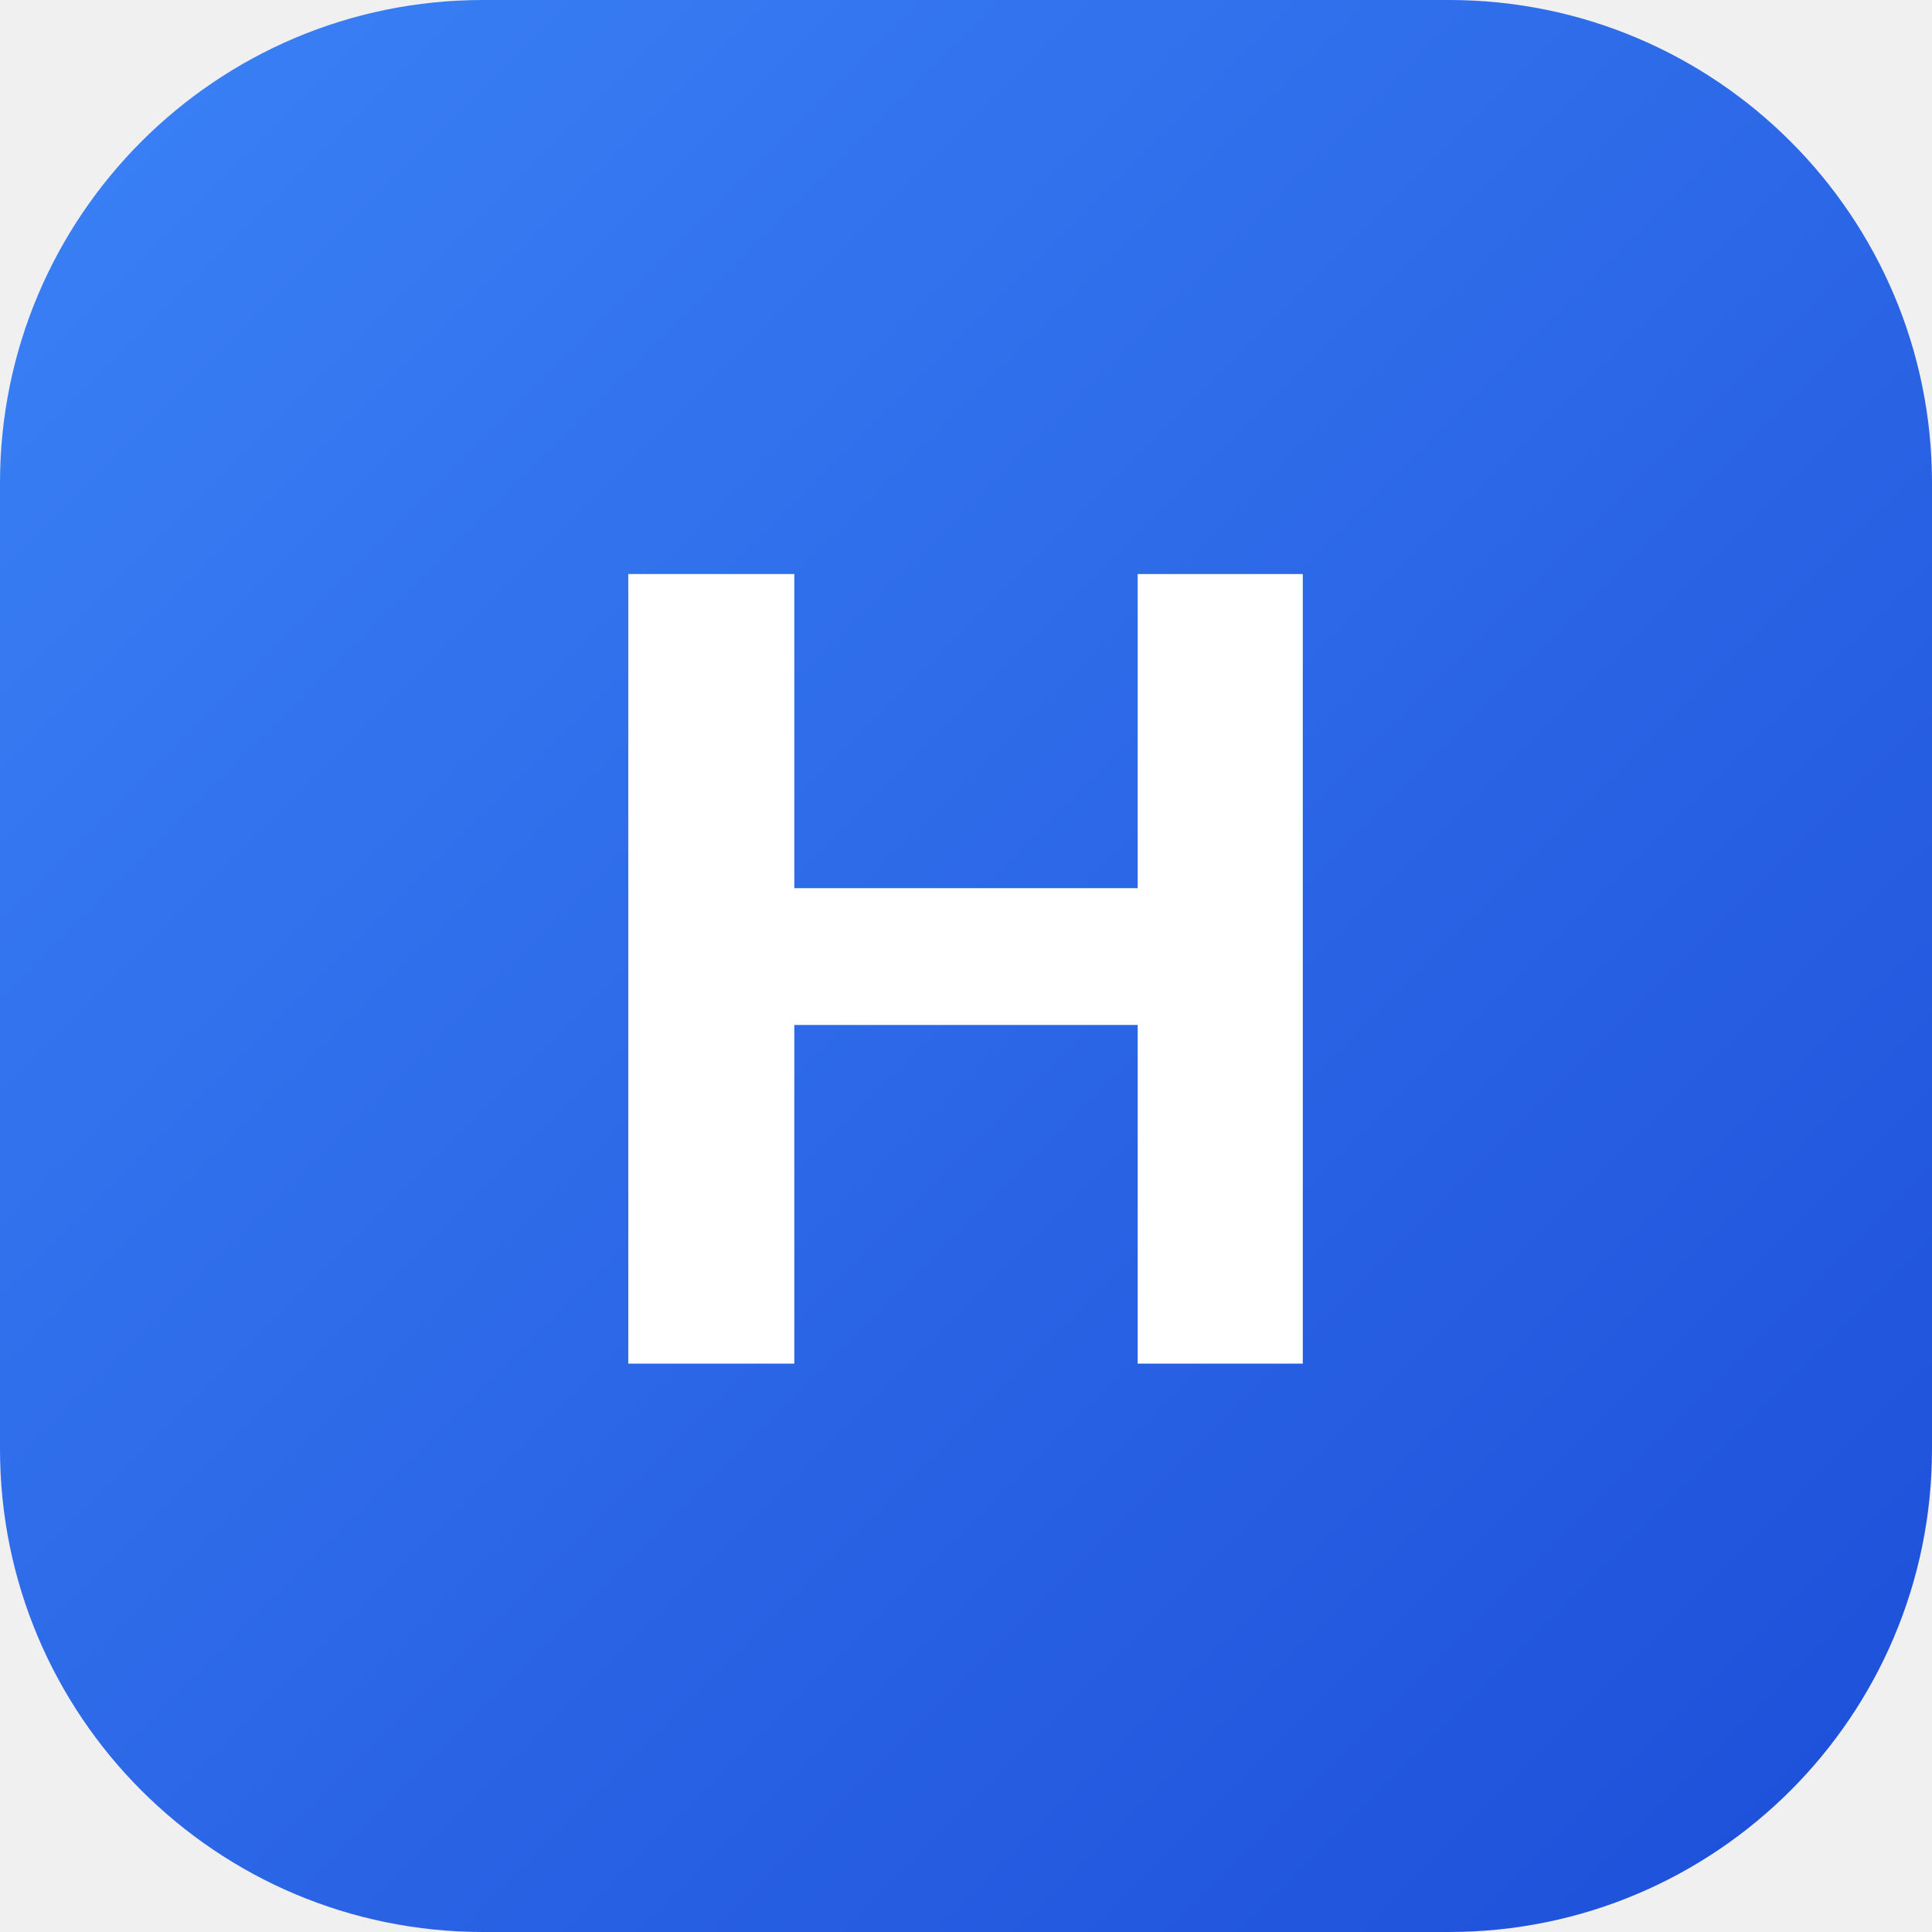
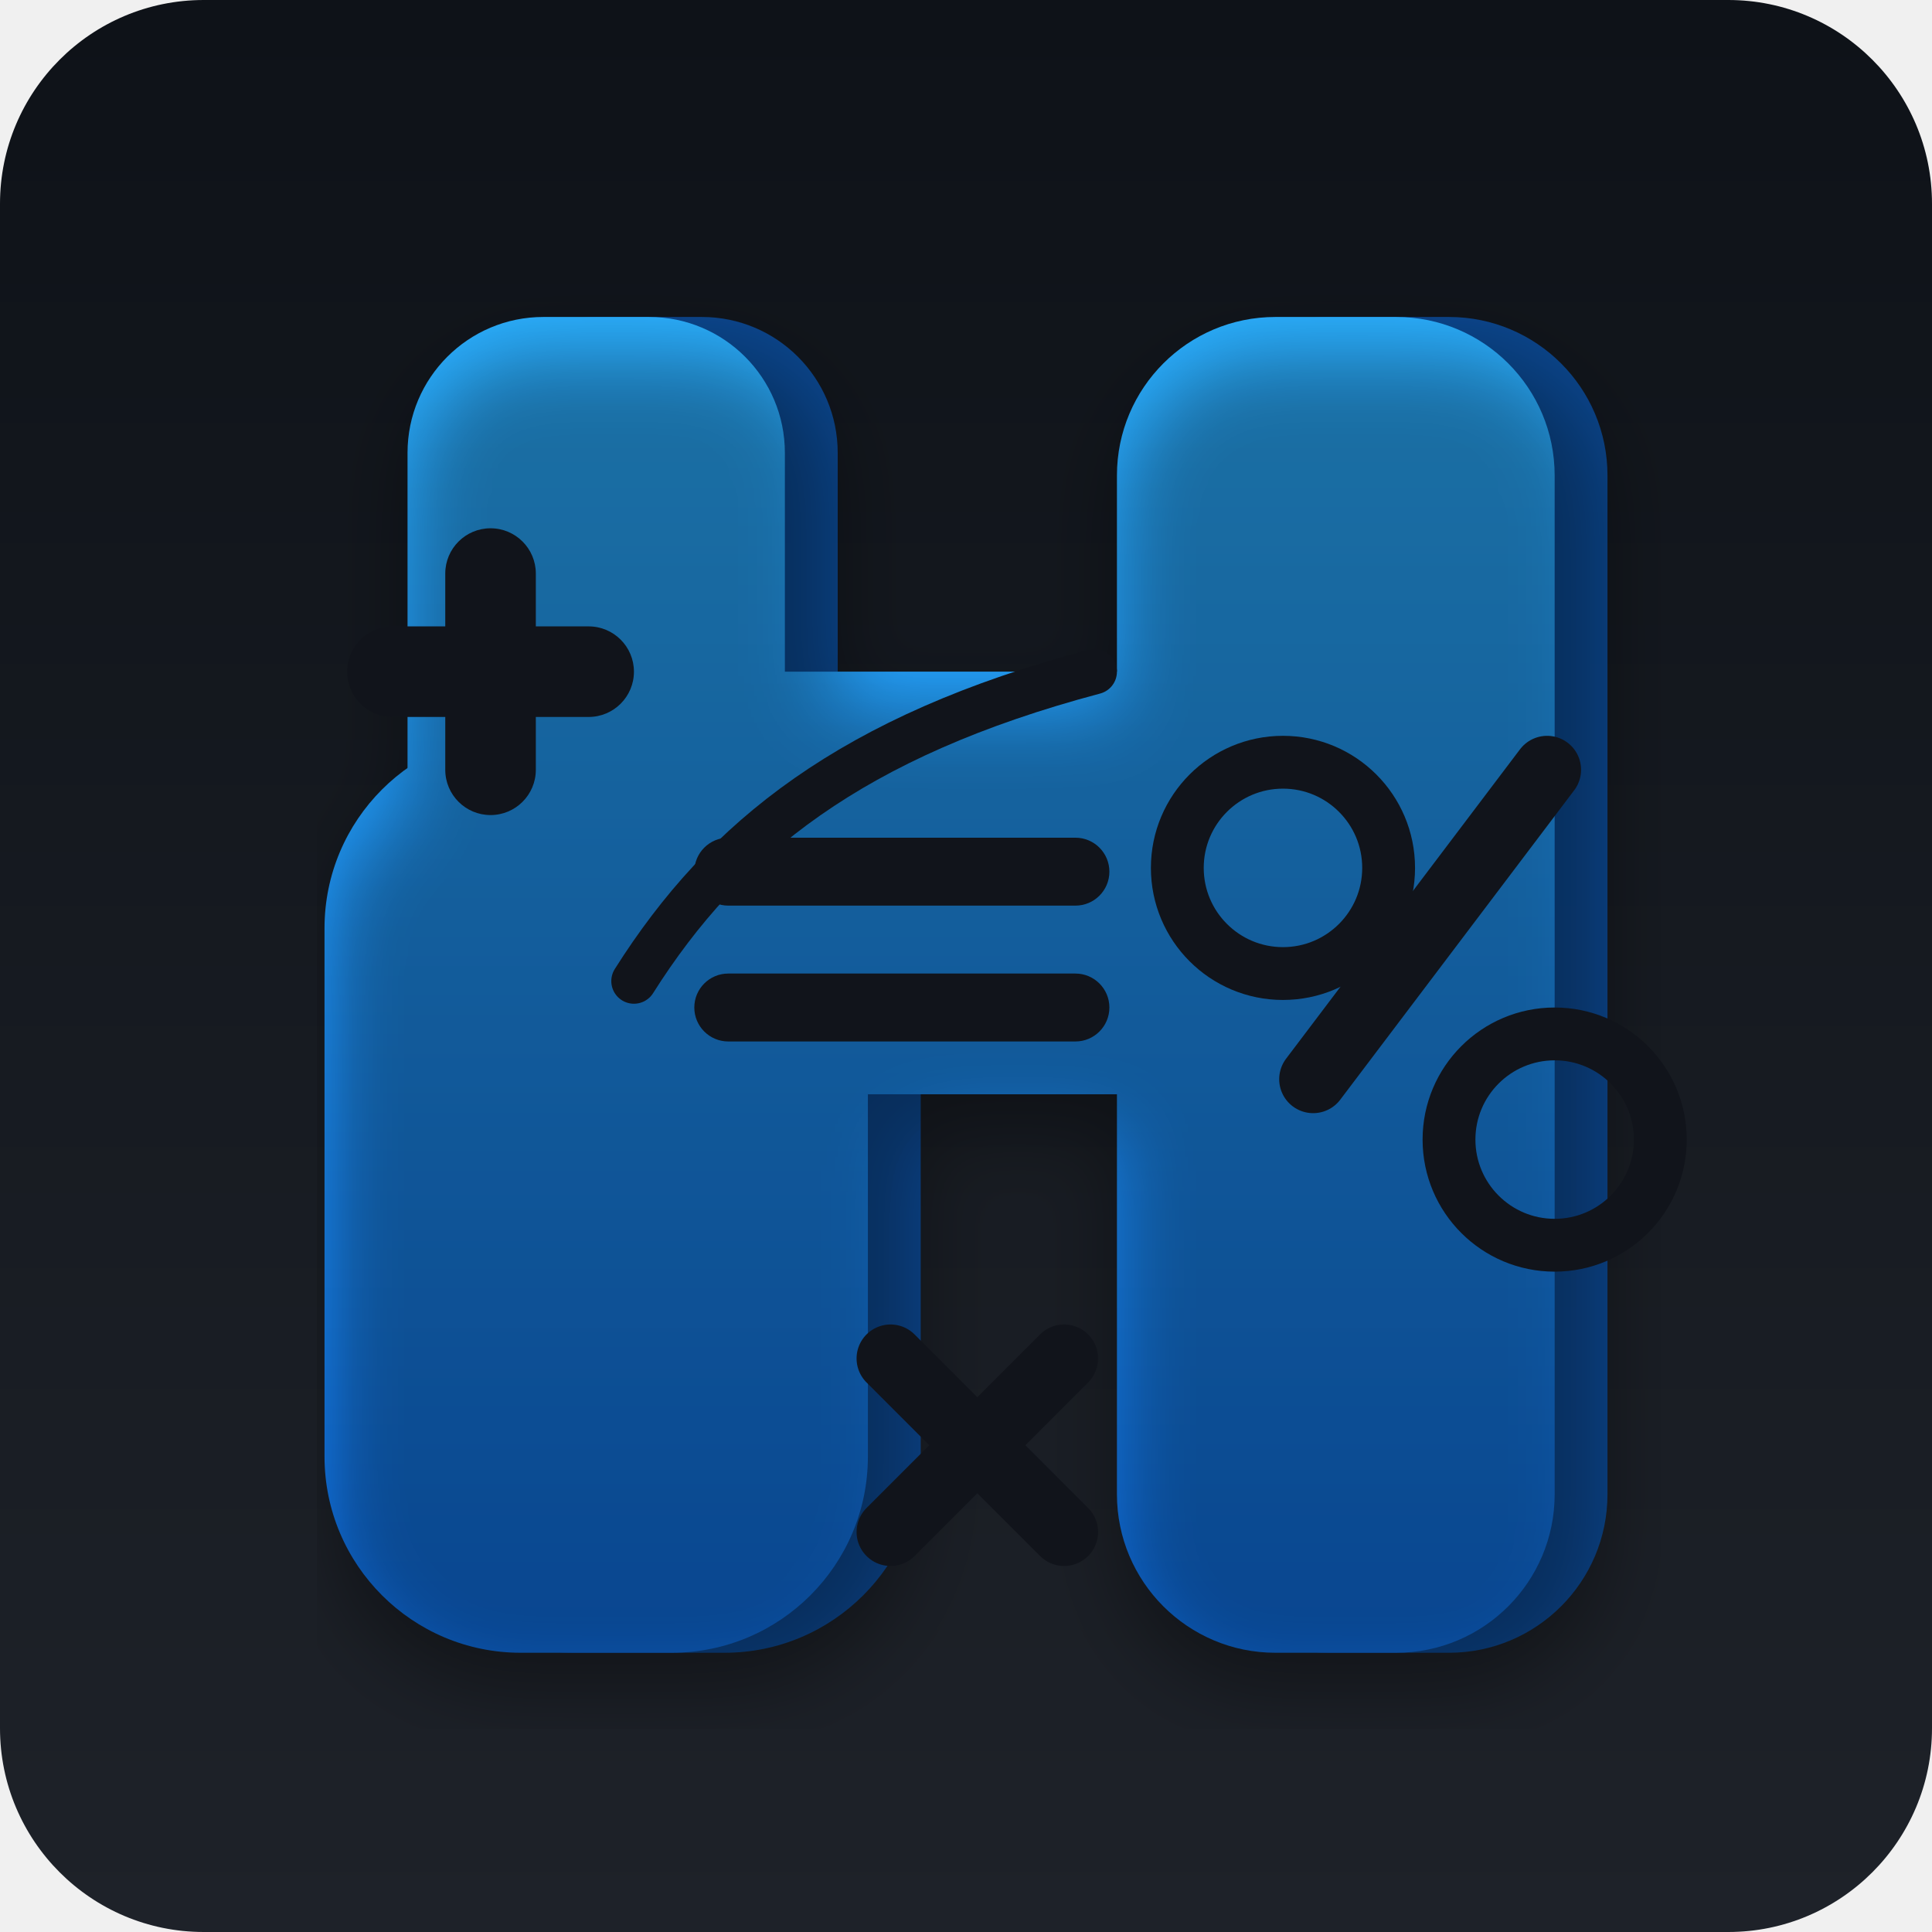
- <svg xmlns="http://www.w3.org/2000/svg" viewBox="0 0 32 32">
+ <svg xmlns="http://www.w3.org/2000/svg" viewBox="0 0 512 512" fill="none">
  <defs>
-     <linearGradient id="g" x1="0%" y1="0%" x2="100%" y2="100%">
-       <stop offset="0%" stop-color="#3b82f6" />
-       <stop offset="100%" stop-color="#1d4ed8" />
+     <linearGradient id="bg" x1="256" y1="0" x2="256" y2="512" gradientUnits="userSpaceOnUse">
+       <stop stop-color="#0E1218" />
+       <stop offset="1" stop-color="#1E2229" />
    </linearGradient>
+     <linearGradient id="blue" x1="256" y1="80" x2="256" y2="432" gradientUnits="userSpaceOnUse">
+       <stop stop-color="#2BB0FF" />
+       <stop offset="1" stop-color="#0E6CDE" />
+     </linearGradient>
+     <filter id="shadow" x="84" y="66" width="356" height="392" filterUnits="userSpaceOnUse" color-interpolation-filters="sRGB">
+       <feOffset dy="10" />
+       <feGaussianBlur stdDeviation="10" />
+       <feColorMatrix type="matrix" values="0 0 0 0 0 0 0 0 0 0 0 0 0 0 0 0 0 0 0.35 0" />
+       <feBlend in2="SourceGraphic" result="shape" />
+     </filter>
  </defs>
-   <rect width="32" height="32" rx="8" fill="url(#g)" />
-   <text x="50%" y="50%" dominant-baseline="central" font-family="system-ui, Arial, sans-serif" font-size="19" font-weight="800" fill="white" text-anchor="middle">H</text>
+   <rect width="512" height="512" rx="54" fill="url(#bg)" />
+   <g filter="url(#shadow)">
+     <g transform="translate(14 0)" fill="#0A4A98" opacity="0.9">
+       <rect x="108" y="84" width="100" height="190" rx="36" />
+       <rect x="86" y="194" width="144" height="244" rx="52" />
+       <rect x="130" y="178" width="246" height="112" rx="54" />
+       <rect x="296" y="84" width="116" height="354" rx="42" />
+     </g>
+     <g fill="url(#blue)">
+       <rect x="108" y="84" width="100" height="190" rx="36" />
+       <rect x="86" y="194" width="144" height="244" rx="52" />
+       <rect x="130" y="178" width="246" height="112" rx="54" />
+       <rect x="296" y="84" width="116" height="354" rx="42" />
+     </g>
+   </g>
+   <path d="M168 260c24-38 58-65 122-82" stroke="#11141B" stroke-width="12" stroke-linecap="round" />
+   <rect x="118" y="140" width="24" height="76" rx="12" fill="#11141B" />
+   <rect x="92" y="166" width="76" height="24" rx="12" fill="#11141B" />
+   <rect x="184" y="222" width="110" height="18" rx="9" fill="#11141B" />
+   <rect x="184" y="258" width="110" height="18" rx="9" fill="#11141B" />
+   <path d="M348 286l62-82" stroke="#11141B" stroke-width="18" stroke-linecap="round" />
+   <circle cx="340" cy="230" r="28" stroke="#11141B" stroke-width="14" />
+   <circle cx="412" cy="302" r="28" stroke="#11141B" stroke-width="14" />
+   <path d="M236 360l46 46" stroke="#11141B" stroke-width="18" stroke-linecap="round" />
+   <path d="M282 360l-46 46" stroke="#11141B" stroke-width="18" stroke-linecap="round" />
</svg>
